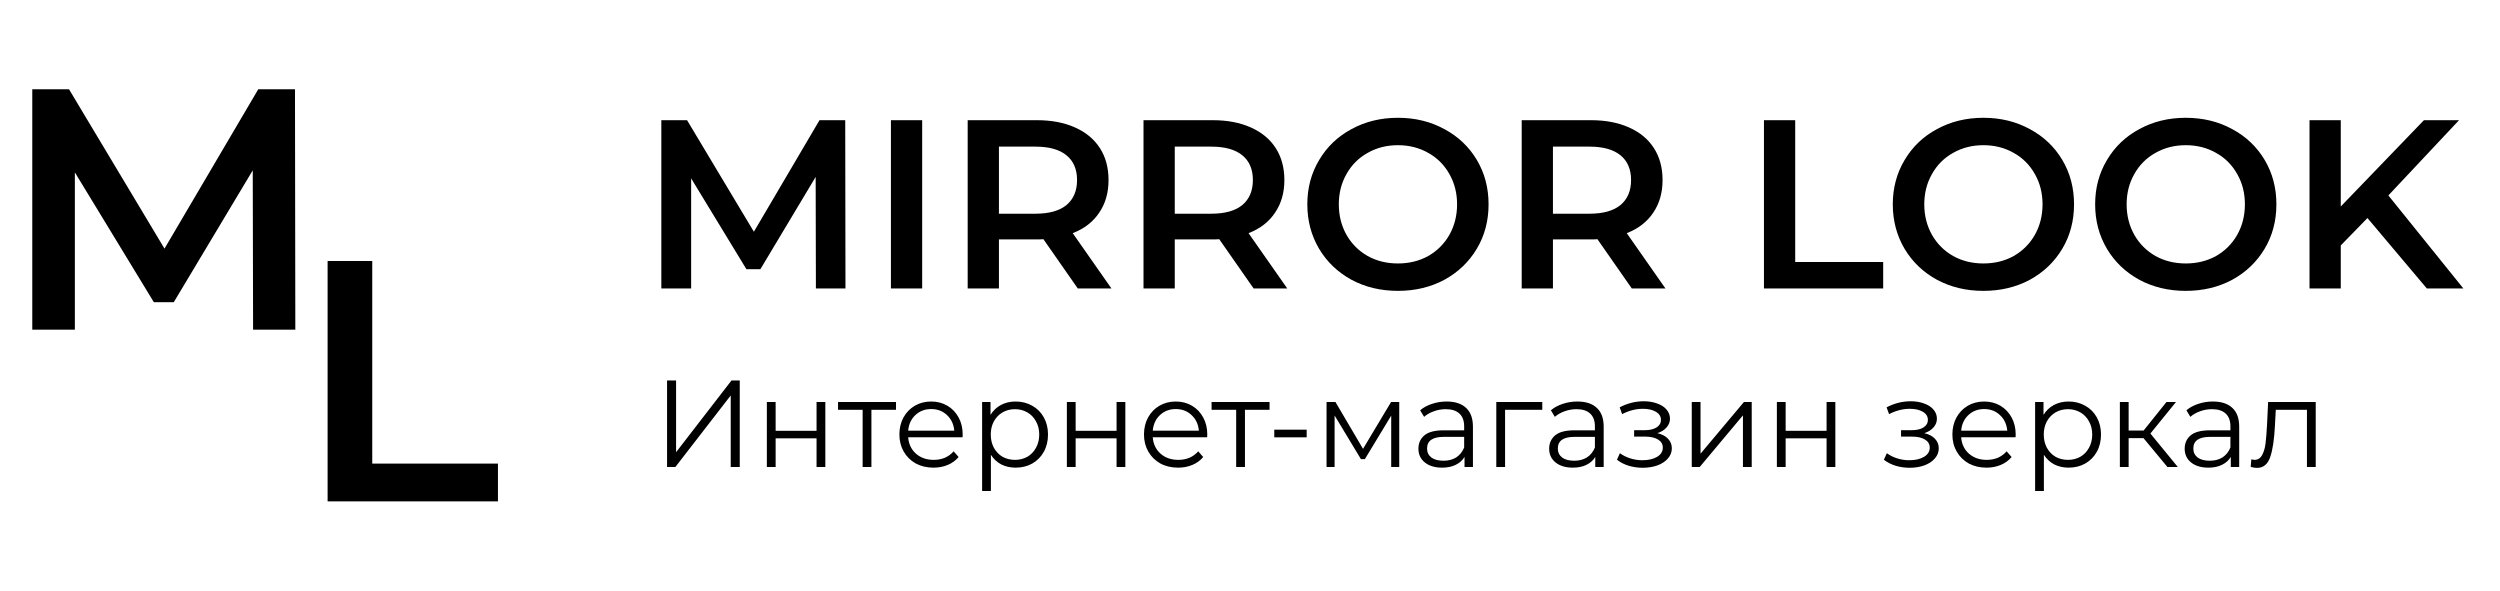
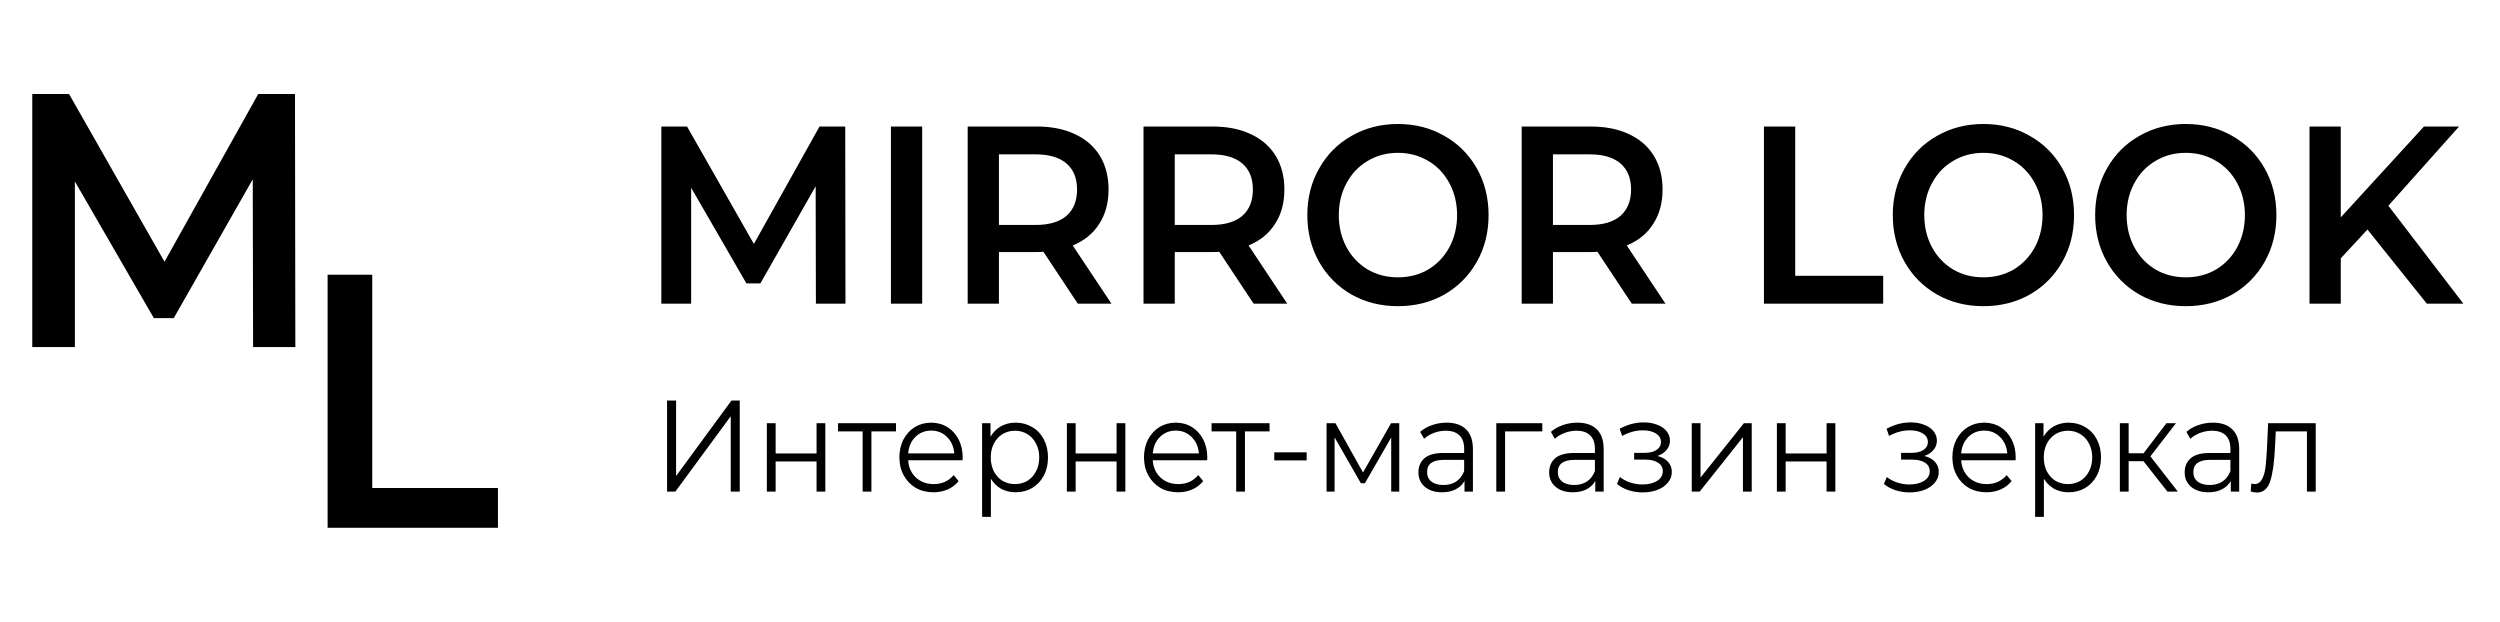
- <svg xmlns="http://www.w3.org/2000/svg" viewBox="0 0 364 86" fill="black">
-   <path d="M118.795 42L118.76 25.76L110.71 39.2H108.68L100.63 25.97V42H96.29V17.5H100.035L109.765 33.74L119.32 17.5H123.065L123.1 42H118.795ZM129.718 17.5H134.268V42H129.718V17.5ZM156.924 42L151.919 34.825C151.709 34.848 151.394 34.86 150.974 34.86H145.444V42H140.894V17.5H150.974C153.098 17.5 154.941 17.85 156.504 18.55C158.091 19.25 159.304 20.253 160.144 21.56C160.984 22.867 161.404 24.418 161.404 26.215C161.404 28.058 160.949 29.645 160.039 30.975C159.153 32.305 157.869 33.297 156.189 33.95L161.824 42H156.924ZM156.819 26.215C156.819 24.652 156.306 23.45 155.279 22.61C154.253 21.77 152.748 21.35 150.764 21.35H145.444V31.115H150.764C152.748 31.115 154.253 30.695 155.279 29.855C156.306 28.992 156.819 27.778 156.819 26.215ZM182.525 42L177.52 34.825C177.31 34.848 176.995 34.86 176.575 34.86H171.045V42H166.495V17.5H176.575C178.698 17.5 180.542 17.85 182.105 18.55C183.692 19.25 184.905 20.253 185.745 21.56C186.585 22.867 187.005 24.418 187.005 26.215C187.005 28.058 186.55 29.645 185.64 30.975C184.753 32.305 183.47 33.297 181.79 33.95L187.425 42H182.525ZM182.42 26.215C182.42 24.652 181.907 23.45 180.88 22.61C179.853 21.77 178.348 21.35 176.365 21.35H171.045V31.115H176.365C178.348 31.115 179.853 30.695 180.88 29.855C181.907 28.992 182.42 27.778 182.42 26.215ZM203.541 42.35C201.044 42.35 198.792 41.813 196.786 40.74C194.779 39.643 193.204 38.138 192.061 36.225C190.917 34.288 190.346 32.13 190.346 29.75C190.346 27.37 190.917 25.223 192.061 23.31C193.204 21.373 194.779 19.868 196.786 18.795C198.792 17.698 201.044 17.15 203.541 17.15C206.037 17.15 208.289 17.698 210.296 18.795C212.302 19.868 213.877 21.362 215.021 23.275C216.164 25.188 216.736 27.347 216.736 29.75C216.736 32.153 216.164 34.312 215.021 36.225C213.877 38.138 212.302 39.643 210.296 40.74C208.289 41.813 206.037 42.35 203.541 42.35ZM203.541 38.36C205.174 38.36 206.644 37.998 207.951 37.275C209.257 36.528 210.284 35.502 211.031 34.195C211.777 32.865 212.151 31.383 212.151 29.75C212.151 28.117 211.777 26.647 211.031 25.34C210.284 24.01 209.257 22.983 207.951 22.26C206.644 21.513 205.174 21.14 203.541 21.14C201.907 21.14 200.437 21.513 199.131 22.26C197.824 22.983 196.797 24.01 196.051 25.34C195.304 26.647 194.931 28.117 194.931 29.75C194.931 31.383 195.304 32.865 196.051 34.195C196.797 35.502 197.824 36.528 199.131 37.275C200.437 37.998 201.907 38.36 203.541 38.36ZM237.589 42L232.584 34.825C232.374 34.848 232.059 34.86 231.639 34.86H226.109V42H221.559V17.5H231.639C233.762 17.5 235.605 17.85 237.169 18.55C238.755 19.25 239.969 20.253 240.809 21.56C241.649 22.867 242.069 24.418 242.069 26.215C242.069 28.058 241.614 29.645 240.704 30.975C239.817 32.305 238.534 33.297 236.854 33.95L242.489 42H237.589ZM237.484 26.215C237.484 24.652 236.97 23.45 235.944 22.61C234.917 21.77 233.412 21.35 231.429 21.35H226.109V31.115H231.429C233.412 31.115 234.917 30.695 235.944 29.855C236.97 28.992 237.484 27.778 237.484 26.215ZM256.832 17.5H261.382V38.15H274.192V42H256.832V17.5ZM288.785 42.35C286.288 42.35 284.036 41.813 282.03 40.74C280.023 39.643 278.448 38.138 277.305 36.225C276.161 34.288 275.59 32.13 275.59 29.75C275.59 27.37 276.161 25.223 277.305 23.31C278.448 21.373 280.023 19.868 282.03 18.795C284.036 17.698 286.288 17.15 288.785 17.15C291.281 17.15 293.533 17.698 295.54 18.795C297.546 19.868 299.121 21.362 300.265 23.275C301.408 25.188 301.98 27.347 301.98 29.75C301.98 32.153 301.408 34.312 300.265 36.225C299.121 38.138 297.546 39.643 295.54 40.74C293.533 41.813 291.281 42.35 288.785 42.35ZM288.785 38.36C290.418 38.36 291.888 37.998 293.195 37.275C294.501 36.528 295.528 35.502 296.275 34.195C297.021 32.865 297.395 31.383 297.395 29.75C297.395 28.117 297.021 26.647 296.275 25.34C295.528 24.01 294.501 22.983 293.195 22.26C291.888 21.513 290.418 21.14 288.785 21.14C287.151 21.14 285.681 21.513 284.375 22.26C283.068 22.983 282.041 24.01 281.295 25.34C280.548 26.647 280.175 28.117 280.175 29.75C280.175 31.383 280.548 32.865 281.295 34.195C282.041 35.502 283.068 36.528 284.375 37.275C285.681 37.998 287.151 38.36 288.785 38.36ZM318.248 42.35C315.751 42.35 313.499 41.813 311.493 40.74C309.486 39.643 307.911 38.138 306.768 36.225C305.624 34.288 305.053 32.13 305.053 29.75C305.053 27.37 305.624 25.223 306.768 23.31C307.911 21.373 309.486 19.868 311.493 18.795C313.499 17.698 315.751 17.15 318.248 17.15C320.744 17.15 322.996 17.698 325.003 18.795C327.009 19.868 328.584 21.362 329.728 23.275C330.871 25.188 331.443 27.347 331.443 29.75C331.443 32.153 330.871 34.312 329.728 36.225C328.584 38.138 327.009 39.643 325.003 40.74C322.996 41.813 320.744 42.35 318.248 42.35ZM318.248 38.36C319.881 38.36 321.351 37.998 322.658 37.275C323.964 36.528 324.991 35.502 325.738 34.195C326.484 32.865 326.858 31.383 326.858 29.75C326.858 28.117 326.484 26.647 325.738 25.34C324.991 24.01 323.964 22.983 322.658 22.26C321.351 21.513 319.881 21.14 318.248 21.14C316.614 21.14 315.144 21.513 313.838 22.26C312.531 22.983 311.504 24.01 310.758 25.34C310.011 26.647 309.638 28.117 309.638 29.75C309.638 31.383 310.011 32.865 310.758 34.195C311.504 35.502 312.531 36.528 313.838 37.275C315.144 37.998 316.614 38.36 318.248 38.36ZM344.701 31.745L340.816 35.735V42H336.266V17.5H340.816V30.065L352.926 17.5H358.036L347.746 28.455L358.666 42H353.346L344.701 31.745Z" />
-   <path d="M97.124 55.4H98.438V65.84L106.502 55.4H107.708V68H106.394V57.578L98.33 68H97.124V55.4ZM111.654 58.532H112.932V62.726H118.89V58.532H120.168V68H118.89V63.824H112.932V68H111.654V58.532ZM130.46 59.666H126.878V68H125.6V59.666H122.018V58.532H130.46V59.666ZM140.149 63.662H132.229C132.301 64.646 132.679 65.444 133.363 66.056C134.047 66.656 134.911 66.956 135.955 66.956C136.543 66.956 137.083 66.854 137.575 66.65C138.067 66.434 138.493 66.122 138.853 65.714L139.573 66.542C139.153 67.046 138.625 67.43 137.989 67.694C137.365 67.958 136.675 68.09 135.919 68.09C134.947 68.09 134.083 67.886 133.327 67.478C132.583 67.058 132.001 66.482 131.581 65.75C131.161 65.018 130.951 64.19 130.951 63.266C130.951 62.342 131.149 61.514 131.545 60.782C131.953 60.05 132.505 59.48 133.201 59.072C133.909 58.664 134.701 58.46 135.577 58.46C136.453 58.46 137.239 58.664 137.935 59.072C138.631 59.48 139.177 60.05 139.573 60.782C139.969 61.502 140.167 62.33 140.167 63.266L140.149 63.662ZM135.577 59.558C134.665 59.558 133.897 59.852 133.273 60.44C132.661 61.016 132.313 61.772 132.229 62.708H138.943C138.859 61.772 138.505 61.016 137.881 60.44C137.269 59.852 136.501 59.558 135.577 59.558ZM147.874 58.46C148.762 58.46 149.566 58.664 150.286 59.072C151.006 59.468 151.57 60.032 151.978 60.764C152.386 61.496 152.59 62.33 152.59 63.266C152.59 64.214 152.386 65.054 151.978 65.786C151.57 66.518 151.006 67.088 150.286 67.496C149.578 67.892 148.774 68.09 147.874 68.09C147.106 68.09 146.41 67.934 145.786 67.622C145.174 67.298 144.67 66.83 144.274 66.218V71.492H142.996V58.532H144.22V60.404C144.604 59.78 145.108 59.3 145.732 58.964C146.368 58.628 147.082 58.46 147.874 58.46ZM147.784 66.956C148.444 66.956 149.044 66.806 149.584 66.506C150.124 66.194 150.544 65.756 150.844 65.192C151.156 64.628 151.312 63.986 151.312 63.266C151.312 62.546 151.156 61.91 150.844 61.358C150.544 60.794 150.124 60.356 149.584 60.044C149.044 59.732 148.444 59.576 147.784 59.576C147.112 59.576 146.506 59.732 145.966 60.044C145.438 60.356 145.018 60.794 144.706 61.358C144.406 61.91 144.256 62.546 144.256 63.266C144.256 63.986 144.406 64.628 144.706 65.192C145.018 65.756 145.438 66.194 145.966 66.506C146.506 66.806 147.112 66.956 147.784 66.956ZM155.336 58.532H156.614V62.726H162.572V58.532H163.85V68H162.572V63.824H156.614V68H155.336V58.532ZM175.762 63.662H167.842C167.914 64.646 168.292 65.444 168.976 66.056C169.66 66.656 170.524 66.956 171.568 66.956C172.156 66.956 172.696 66.854 173.188 66.65C173.68 66.434 174.106 66.122 174.466 65.714L175.186 66.542C174.766 67.046 174.238 67.43 173.602 67.694C172.978 67.958 172.288 68.09 171.532 68.09C170.56 68.09 169.696 67.886 168.94 67.478C168.196 67.058 167.614 66.482 167.194 65.75C166.774 65.018 166.564 64.19 166.564 63.266C166.564 62.342 166.762 61.514 167.158 60.782C167.566 60.05 168.118 59.48 168.814 59.072C169.522 58.664 170.314 58.46 171.19 58.46C172.066 58.46 172.852 58.664 173.548 59.072C174.244 59.48 174.79 60.05 175.186 60.782C175.582 61.502 175.78 62.33 175.78 63.266L175.762 63.662ZM171.19 59.558C170.278 59.558 169.51 59.852 168.886 60.44C168.274 61.016 167.926 61.772 167.842 62.708H174.556C174.472 61.772 174.118 61.016 173.494 60.44C172.882 59.852 172.114 59.558 171.19 59.558ZM184.847 59.666H181.265V68H179.987V59.666H176.405V58.532H184.847V59.666ZM185.535 62.564H190.251V63.68H185.535V62.564ZM203.73 58.532V68H202.56V60.512L198.726 66.848H198.15L194.316 60.494V68H193.146V58.532H194.442L198.456 65.354L202.542 58.532H203.73ZM210.625 58.46C211.861 58.46 212.809 58.772 213.469 59.396C214.129 60.008 214.459 60.92 214.459 62.132V68H213.235V66.524C212.947 67.016 212.521 67.4 211.957 67.676C211.405 67.952 210.745 68.09 209.977 68.09C208.921 68.09 208.081 67.838 207.457 67.334C206.833 66.83 206.521 66.164 206.521 65.336C206.521 64.532 206.809 63.884 207.385 63.392C207.973 62.9 208.903 62.654 210.175 62.654H213.181V62.078C213.181 61.262 212.953 60.644 212.497 60.224C212.041 59.792 211.375 59.576 210.499 59.576C209.899 59.576 209.323 59.678 208.771 59.882C208.219 60.074 207.745 60.344 207.349 60.692L206.773 59.738C207.253 59.33 207.829 59.018 208.501 58.802C209.173 58.574 209.881 58.46 210.625 58.46ZM210.175 67.082C210.895 67.082 211.513 66.92 212.029 66.596C212.545 66.26 212.929 65.78 213.181 65.156V63.608H210.211C208.591 63.608 207.781 64.172 207.781 65.3C207.781 65.852 207.991 66.29 208.411 66.614C208.831 66.926 209.419 67.082 210.175 67.082ZM224.557 59.666H219.139V68H217.861V58.532H224.557V59.666ZM229.662 58.46C230.898 58.46 231.846 58.772 232.506 59.396C233.166 60.008 233.496 60.92 233.496 62.132V68H232.272V66.524C231.984 67.016 231.558 67.4 230.994 67.676C230.442 67.952 229.782 68.09 229.014 68.09C227.958 68.09 227.118 67.838 226.494 67.334C225.87 66.83 225.558 66.164 225.558 65.336C225.558 64.532 225.846 63.884 226.422 63.392C227.01 62.9 227.94 62.654 229.212 62.654H232.218V62.078C232.218 61.262 231.99 60.644 231.534 60.224C231.078 59.792 230.412 59.576 229.536 59.576C228.936 59.576 228.36 59.678 227.808 59.882C227.256 60.074 226.782 60.344 226.386 60.692L225.81 59.738C226.29 59.33 226.866 59.018 227.538 58.802C228.21 58.574 228.918 58.46 229.662 58.46ZM229.212 67.082C229.932 67.082 230.55 66.92 231.066 66.596C231.582 66.26 231.966 65.78 232.218 65.156V63.608H229.248C227.628 63.608 226.818 64.172 226.818 65.3C226.818 65.852 227.028 66.29 227.448 66.614C227.868 66.926 228.456 67.082 229.212 67.082ZM241.313 63.068C241.985 63.224 242.501 63.494 242.861 63.878C243.233 64.262 243.419 64.73 243.419 65.282C243.419 65.834 243.227 66.326 242.843 66.758C242.471 67.19 241.961 67.526 241.313 67.766C240.665 67.994 239.951 68.108 239.171 68.108C238.487 68.108 237.815 68.012 237.155 67.82C236.495 67.616 235.919 67.322 235.427 66.938L235.859 65.984C236.291 66.308 236.795 66.56 237.371 66.74C237.947 66.92 238.529 67.01 239.117 67.01C239.993 67.01 240.707 66.848 241.259 66.524C241.823 66.188 242.105 65.738 242.105 65.174C242.105 64.67 241.877 64.28 241.421 64.004C240.965 63.716 240.341 63.572 239.549 63.572H237.929V62.636H239.477C240.185 62.636 240.755 62.504 241.187 62.24C241.619 61.964 241.835 61.598 241.835 61.142C241.835 60.638 241.589 60.242 241.097 59.954C240.617 59.666 239.987 59.522 239.207 59.522C238.187 59.522 237.179 59.78 236.183 60.296L235.823 59.306C236.951 58.718 238.121 58.424 239.333 58.424C240.053 58.424 240.701 58.532 241.277 58.748C241.865 58.952 242.321 59.246 242.645 59.63C242.981 60.014 243.149 60.458 243.149 60.962C243.149 61.442 242.981 61.868 242.645 62.24C242.321 62.612 241.877 62.888 241.313 63.068ZM246.32 58.532H247.598V66.056L253.916 58.532H255.05V68H253.772V60.476L247.472 68H246.32V58.532ZM258.713 58.532H259.991V62.726H265.949V58.532H267.227V68H265.949V63.824H259.991V68H258.713V58.532ZM280.178 63.068C280.85 63.224 281.366 63.494 281.726 63.878C282.098 64.262 282.284 64.73 282.284 65.282C282.284 65.834 282.092 66.326 281.708 66.758C281.336 67.19 280.826 67.526 280.178 67.766C279.53 67.994 278.816 68.108 278.036 68.108C277.352 68.108 276.68 68.012 276.02 67.82C275.36 67.616 274.784 67.322 274.292 66.938L274.724 65.984C275.156 66.308 275.66 66.56 276.236 66.74C276.812 66.92 277.394 67.01 277.982 67.01C278.858 67.01 279.572 66.848 280.124 66.524C280.688 66.188 280.97 65.738 280.97 65.174C280.97 64.67 280.742 64.28 280.286 64.004C279.83 63.716 279.206 63.572 278.414 63.572H276.794V62.636H278.342C279.05 62.636 279.62 62.504 280.052 62.24C280.484 61.964 280.7 61.598 280.7 61.142C280.7 60.638 280.454 60.242 279.962 59.954C279.482 59.666 278.852 59.522 278.072 59.522C277.052 59.522 276.044 59.78 275.048 60.296L274.688 59.306C275.816 58.718 276.986 58.424 278.198 58.424C278.918 58.424 279.566 58.532 280.142 58.748C280.73 58.952 281.186 59.246 281.51 59.63C281.846 60.014 282.014 60.458 282.014 60.962C282.014 61.442 281.846 61.868 281.51 62.24C281.186 62.612 280.742 62.888 280.178 63.068ZM293.465 63.662H285.545C285.617 64.646 285.995 65.444 286.679 66.056C287.363 66.656 288.227 66.956 289.271 66.956C289.859 66.956 290.399 66.854 290.891 66.65C291.383 66.434 291.809 66.122 292.169 65.714L292.889 66.542C292.469 67.046 291.941 67.43 291.305 67.694C290.681 67.958 289.991 68.09 289.235 68.09C288.263 68.09 287.399 67.886 286.643 67.478C285.899 67.058 285.317 66.482 284.897 65.75C284.477 65.018 284.267 64.19 284.267 63.266C284.267 62.342 284.465 61.514 284.861 60.782C285.269 60.05 285.821 59.48 286.517 59.072C287.225 58.664 288.017 58.46 288.893 58.46C289.769 58.46 290.555 58.664 291.251 59.072C291.947 59.48 292.493 60.05 292.889 60.782C293.285 61.502 293.483 62.33 293.483 63.266L293.465 63.662ZM288.893 59.558C287.981 59.558 287.213 59.852 286.589 60.44C285.977 61.016 285.629 61.772 285.545 62.708H292.259C292.175 61.772 291.821 61.016 291.197 60.44C290.585 59.852 289.817 59.558 288.893 59.558ZM301.19 58.46C302.078 58.46 302.882 58.664 303.602 59.072C304.322 59.468 304.886 60.032 305.294 60.764C305.702 61.496 305.906 62.33 305.906 63.266C305.906 64.214 305.702 65.054 305.294 65.786C304.886 66.518 304.322 67.088 303.602 67.496C302.894 67.892 302.09 68.09 301.19 68.09C300.422 68.09 299.726 67.934 299.102 67.622C298.49 67.298 297.986 66.83 297.59 66.218V71.492H296.312V58.532H297.536V60.404C297.92 59.78 298.424 59.3 299.048 58.964C299.684 58.628 300.398 58.46 301.19 58.46ZM301.1 66.956C301.76 66.956 302.36 66.806 302.9 66.506C303.44 66.194 303.86 65.756 304.16 65.192C304.472 64.628 304.628 63.986 304.628 63.266C304.628 62.546 304.472 61.91 304.16 61.358C303.86 60.794 303.44 60.356 302.9 60.044C302.36 59.732 301.76 59.576 301.1 59.576C300.428 59.576 299.822 59.732 299.282 60.044C298.754 60.356 298.334 60.794 298.022 61.358C297.722 61.91 297.572 62.546 297.572 63.266C297.572 63.986 297.722 64.628 298.022 65.192C298.334 65.756 298.754 66.194 299.282 66.506C299.822 66.806 300.428 66.956 301.1 66.956ZM312.09 63.788H309.93V68H308.652V58.532H309.93V62.69H312.108L315.438 58.532H316.824L313.098 63.122L317.094 68H315.582L312.09 63.788ZM322.193 58.46C323.429 58.46 324.377 58.772 325.037 59.396C325.697 60.008 326.027 60.92 326.027 62.132V68H324.803V66.524C324.515 67.016 324.089 67.4 323.525 67.676C322.973 67.952 322.313 68.09 321.545 68.09C320.489 68.09 319.649 67.838 319.025 67.334C318.401 66.83 318.089 66.164 318.089 65.336C318.089 64.532 318.377 63.884 318.953 63.392C319.541 62.9 320.471 62.654 321.743 62.654H324.749V62.078C324.749 61.262 324.521 60.644 324.065 60.224C323.609 59.792 322.943 59.576 322.067 59.576C321.467 59.576 320.891 59.678 320.339 59.882C319.787 60.074 319.313 60.344 318.917 60.692L318.341 59.738C318.821 59.33 319.397 59.018 320.069 58.802C320.741 58.574 321.449 58.46 322.193 58.46ZM321.743 67.082C322.463 67.082 323.081 66.92 323.597 66.596C324.113 66.26 324.497 65.78 324.749 65.156V63.608H321.779C320.159 63.608 319.349 64.172 319.349 65.3C319.349 65.852 319.559 66.29 319.979 66.614C320.399 66.926 320.987 67.082 321.743 67.082ZM337.169 58.532V68H335.891V59.666H331.355L331.229 62.006C331.133 63.974 330.905 65.486 330.545 66.542C330.185 67.598 329.543 68.126 328.619 68.126C328.367 68.126 328.061 68.078 327.701 67.982L327.791 66.884C328.007 66.932 328.157 66.956 328.241 66.956C328.733 66.956 329.105 66.728 329.357 66.272C329.609 65.816 329.777 65.252 329.861 64.58C329.945 63.908 330.017 63.02 330.077 61.916L330.239 58.532H337.169Z" />
-   <path d="M36.85 48L36.8 24.8L25.3 44H22.4L10.9 25.1V48H4.7V13H10.05L23.95 36.2L37.6 13H42.95L43 48H36.85Z" />
-   <path d="M47.7 38H54.2V67.5H72.5V73H47.7V38Z" />
+ <svg xmlns="http://www.w3.org/2000/svg" width="193" height="48" viewBox="0 0 193 48" fill="black">
+   <path d="M62.987 23.442L62.969 14.378L58.701 21.879H57.624L53.356 14.495V23.442H51.055V9.768H53.041L58.2 18.832L63.266 9.768H65.252L65.27 23.442H62.987ZM68.779 9.768H71.192V23.442H68.779V9.768ZM83.204 23.442L80.55 19.437C80.439 19.45 80.272 19.457 80.049 19.457H77.117V23.442H74.705V9.768H80.049C81.176 9.768 82.153 9.963 82.982 10.354C83.823 10.744 84.466 11.304 84.912 12.034C85.357 12.763 85.58 13.629 85.58 14.632C85.58 15.661 85.338 16.546 84.856 17.288C84.386 18.031 83.705 18.584 82.815 18.949L85.802 23.442H83.204ZM83.149 14.632C83.149 13.759 82.877 13.088 82.332 12.62C81.788 12.151 80.99 11.916 79.938 11.916H77.117V17.367H79.938C80.99 17.367 81.788 17.132 82.332 16.663C82.877 16.182 83.149 15.504 83.149 14.632ZM96.778 23.442L94.125 19.437C94.013 19.45 93.846 19.457 93.624 19.457H90.692V23.442H88.279V9.768H93.624C94.749 9.768 95.727 9.963 96.556 10.354C97.397 10.744 98.04 11.304 98.486 12.034C98.931 12.763 99.154 13.629 99.154 14.632C99.154 15.661 98.913 16.546 98.43 17.288C97.96 18.031 97.279 18.584 96.389 18.949L99.376 23.442H96.778ZM96.723 14.632C96.723 13.759 96.451 13.088 95.906 12.62C95.362 12.151 94.564 11.916 93.512 11.916H90.692V17.367H93.512C94.564 17.367 95.362 17.132 95.906 16.663C96.451 16.182 96.723 15.504 96.723 14.632ZM107.922 23.637C106.598 23.637 105.404 23.338 104.34 22.739C103.276 22.127 102.441 21.287 101.835 20.219C101.228 19.138 100.925 17.933 100.925 16.605C100.925 15.277 101.228 14.078 101.835 13.01C102.441 11.93 103.276 11.089 104.34 10.49C105.404 9.878 106.598 9.572 107.922 9.572C109.245 9.572 110.439 9.878 111.503 10.49C112.567 11.089 113.402 11.923 114.008 12.991C114.614 14.059 114.918 15.263 114.918 16.605C114.918 17.946 114.614 19.151 114.008 20.219C113.402 21.287 112.567 22.127 111.503 22.739C110.439 23.338 109.245 23.637 107.922 23.637ZM107.922 21.41C108.787 21.41 109.567 21.209 110.26 20.805C110.952 20.388 111.497 19.815 111.893 19.086C112.288 18.343 112.487 17.516 112.487 16.605C112.487 15.693 112.288 14.873 111.893 14.143C111.497 13.401 110.952 12.828 110.26 12.424C109.567 12.008 108.787 11.799 107.922 11.799C107.055 11.799 106.276 12.008 105.583 12.424C104.89 12.828 104.346 13.401 103.95 14.143C103.554 14.873 103.356 15.693 103.356 16.605C103.356 17.516 103.554 18.343 103.95 19.086C104.346 19.815 104.89 20.388 105.583 20.805C106.276 21.209 107.055 21.41 107.922 21.41ZM125.974 23.442L123.321 19.437C123.209 19.45 123.042 19.457 122.82 19.457H119.888V23.442H117.475V9.768H122.82C123.945 9.768 124.922 9.963 125.752 10.354C126.593 10.744 127.236 11.304 127.682 12.034C128.127 12.763 128.35 13.629 128.35 14.632C128.35 15.661 128.109 16.546 127.626 17.288C127.156 18.031 126.476 18.584 125.585 18.949L128.573 23.442H125.974ZM125.919 14.632C125.919 13.759 125.646 13.088 125.102 12.62C124.558 12.151 123.76 11.916 122.708 11.916H119.888V17.367H122.708C123.76 17.367 124.558 17.132 125.102 16.663C125.646 16.182 125.919 15.504 125.919 14.632ZM136.177 9.768H138.59V21.293H145.382V23.442H136.177V9.768ZM153.12 23.637C151.796 23.637 150.602 23.338 149.538 22.739C148.474 22.127 147.639 21.287 147.033 20.219C146.426 19.138 146.123 17.933 146.123 16.605C146.123 15.277 146.426 14.078 147.033 13.01C147.639 11.93 148.474 11.089 149.538 10.49C150.602 9.878 151.796 9.572 153.12 9.572C154.443 9.572 155.637 9.878 156.701 10.49C157.765 11.089 158.6 11.923 159.207 12.991C159.813 14.059 160.116 15.263 160.116 16.605C160.116 17.946 159.813 19.151 159.207 20.219C158.6 21.287 157.765 22.127 156.701 22.739C155.637 23.338 154.443 23.637 153.12 23.637ZM153.12 21.41C153.985 21.41 154.765 21.209 155.458 20.805C156.15 20.388 156.695 19.815 157.091 19.086C157.486 18.343 157.685 17.516 157.685 16.605C157.685 15.693 157.486 14.873 157.091 14.143C156.695 13.401 156.15 12.828 155.458 12.424C154.765 12.008 153.985 11.799 153.12 11.799C152.253 11.799 151.474 12.008 150.781 12.424C150.088 12.828 149.544 13.401 149.148 14.143C148.752 14.873 148.554 15.693 148.554 16.605C148.554 17.516 148.752 18.343 149.148 19.086C149.544 19.815 150.088 20.388 150.781 20.805C151.474 21.209 152.253 21.41 153.12 21.41ZM168.741 23.637C167.417 23.637 166.223 23.338 165.16 22.739C164.096 22.127 163.261 21.287 162.655 20.219C162.048 19.138 161.745 17.933 161.745 16.605C161.745 15.277 162.048 14.078 162.655 13.01C163.261 11.93 164.096 11.089 165.16 10.49C166.223 9.878 167.417 9.572 168.741 9.572C170.065 9.572 171.259 9.878 172.323 10.49C173.387 11.089 174.222 11.923 174.828 12.991C175.434 14.059 175.738 15.263 175.738 16.605C175.738 17.946 175.434 19.151 174.828 20.219C174.222 21.287 173.387 22.127 172.323 22.739C171.259 23.338 170.065 23.637 168.741 23.637ZM168.741 21.41C169.607 21.41 170.387 21.209 171.08 20.805C171.772 20.388 172.317 19.815 172.713 19.086C173.108 18.343 173.307 17.516 173.307 16.605C173.307 15.693 173.108 14.873 172.713 14.143C172.317 13.401 171.772 12.828 171.08 12.424C170.387 12.008 169.607 11.799 168.741 11.799C167.875 11.799 167.096 12.008 166.403 12.424C165.71 12.828 165.166 13.401 164.77 14.143C164.374 14.873 164.176 15.693 164.176 16.605C164.176 17.516 164.374 18.343 164.77 19.086C165.166 19.815 165.71 20.388 166.403 20.805C167.096 21.209 167.875 21.41 168.741 21.41ZM182.767 17.718L180.707 19.945V23.442H178.295V9.768H180.707V16.781L187.128 9.768H189.838L184.382 15.882L190.172 23.442H187.351L182.767 17.718Z" fill="black" />
+   <path d="M51.497 30.921H52.194V36.748L56.469 30.921H57.109V37.953H56.412V32.136L52.136 37.953H51.497V30.921ZM59.201 32.669H59.879V35.01H63.038V32.669H63.715V37.953H63.038V35.623H59.879V37.953H59.201V32.669ZM69.172 33.302H67.273V37.953H66.596V33.302H64.696V32.669H69.172V33.302ZM74.31 35.532H70.11C70.149 36.081 70.349 36.527 70.712 36.868C71.074 37.203 71.532 37.371 72.086 37.371C72.398 37.371 72.684 37.314 72.945 37.2C73.206 37.079 73.432 36.905 73.623 36.678L74.004 37.14C73.782 37.421 73.502 37.635 73.165 37.783C72.834 37.93 72.468 38.004 72.067 38.004C71.552 38.004 71.094 37.89 70.693 37.662C70.298 37.428 69.99 37.106 69.767 36.698C69.544 36.289 69.433 35.827 69.433 35.311C69.433 34.795 69.538 34.333 69.748 33.925C69.964 33.516 70.257 33.198 70.626 32.97C71.001 32.743 71.421 32.629 71.886 32.629C72.35 32.629 72.767 32.743 73.136 32.97C73.505 33.198 73.794 33.516 74.004 33.925C74.214 34.327 74.319 34.789 74.319 35.311L74.31 35.532ZM71.886 33.242C71.402 33.242 70.995 33.406 70.664 33.734C70.34 34.055 70.155 34.477 70.11 35H73.67C73.626 34.477 73.438 34.055 73.107 33.734C72.783 33.406 72.376 33.242 71.886 33.242ZM78.406 32.629C78.877 32.629 79.303 32.743 79.685 32.97C80.066 33.191 80.365 33.506 80.582 33.915C80.798 34.323 80.906 34.789 80.906 35.311C80.906 35.84 80.798 36.309 80.582 36.718C80.365 37.126 80.066 37.444 79.685 37.672C79.309 37.893 78.883 38.004 78.406 38.004C77.999 38.004 77.629 37.917 77.299 37.742C76.974 37.562 76.707 37.3 76.497 36.959V39.903H75.819V32.669H76.468V33.714C76.672 33.365 76.939 33.098 77.27 32.91C77.607 32.723 77.986 32.629 78.406 32.629ZM78.358 37.371C78.708 37.371 79.026 37.287 79.312 37.12C79.599 36.946 79.821 36.701 79.981 36.386C80.146 36.071 80.229 35.713 80.229 35.311C80.229 34.909 80.146 34.554 79.981 34.246C79.821 33.931 79.599 33.687 79.312 33.513C79.026 33.339 78.708 33.252 78.358 33.252C78.002 33.252 77.68 33.339 77.394 33.513C77.114 33.687 76.891 33.931 76.726 34.246C76.567 34.554 76.487 34.909 76.487 35.311C76.487 35.713 76.567 36.071 76.726 36.386C76.891 36.701 77.114 36.946 77.394 37.12C77.68 37.287 78.002 37.371 78.358 37.371ZM82.362 32.669H83.04V35.01H86.199V32.669H86.876V37.953H86.199V35.623H83.04V37.953H82.362V32.669ZM93.192 35.532H88.993C89.031 36.081 89.232 36.527 89.594 36.868C89.957 37.203 90.415 37.371 90.969 37.371C91.281 37.371 91.567 37.314 91.828 37.2C92.089 37.079 92.314 36.905 92.505 36.678L92.887 37.14C92.664 37.421 92.384 37.635 92.047 37.783C91.716 37.93 91.35 38.004 90.95 38.004C90.434 38.004 89.976 37.89 89.575 37.662C89.181 37.428 88.872 37.106 88.65 36.698C88.427 36.289 88.316 35.827 88.316 35.311C88.316 34.795 88.421 34.333 88.63 33.925C88.847 33.516 89.139 33.198 89.508 32.97C89.884 32.743 90.304 32.629 90.768 32.629C91.233 32.629 91.65 32.743 92.019 32.97C92.388 33.198 92.677 33.516 92.887 33.925C93.097 34.327 93.202 34.789 93.202 35.311L93.192 35.532ZM90.768 33.242C90.285 33.242 89.878 33.406 89.547 33.734C89.222 34.055 89.038 34.477 88.993 35H92.553C92.508 34.477 92.321 34.055 91.99 33.734C91.665 33.406 91.258 33.242 90.768 33.242ZM98.01 33.302H96.11V37.953H95.433V33.302H93.533V32.669H98.01V33.302ZM98.374 34.919H100.875V35.542H98.374V34.919ZM108.022 32.669V37.953H107.401V33.774L105.368 37.31H105.063L103.03 33.764V37.953H102.41V32.669H103.097L105.225 36.477L107.392 32.669H108.022ZM111.678 32.629C112.333 32.629 112.836 32.803 113.185 33.151C113.535 33.493 113.71 34.002 113.71 34.678V37.953H113.061V37.13C112.909 37.404 112.683 37.619 112.384 37.773C112.091 37.927 111.741 38.004 111.334 38.004C110.774 38.004 110.329 37.863 109.998 37.582C109.667 37.3 109.502 36.929 109.502 36.467C109.502 36.018 109.654 35.656 109.96 35.382C110.271 35.107 110.765 34.97 111.439 34.97H113.033V34.648C113.033 34.193 112.912 33.848 112.67 33.613C112.428 33.372 112.075 33.252 111.611 33.252C111.293 33.252 110.987 33.309 110.695 33.422C110.402 33.53 110.151 33.68 109.941 33.875L109.635 33.342C109.89 33.114 110.195 32.94 110.551 32.82C110.908 32.692 111.283 32.629 111.678 32.629ZM111.439 37.441C111.821 37.441 112.148 37.351 112.422 37.17C112.696 36.982 112.899 36.714 113.033 36.366V35.502H111.458C110.599 35.502 110.17 35.817 110.17 36.447C110.17 36.755 110.281 36.999 110.504 37.18C110.726 37.354 111.038 37.441 111.439 37.441ZM119.065 33.302H116.192V37.953H115.514V32.669H119.065V33.302ZM121.771 32.629C122.427 32.629 122.929 32.803 123.279 33.151C123.629 33.493 123.804 34.002 123.804 34.678V37.953H123.155V37.13C123.003 37.404 122.777 37.619 122.478 37.773C122.185 37.927 121.835 38.004 121.428 38.004C120.868 38.004 120.422 37.863 120.092 37.582C119.761 37.3 119.595 36.929 119.595 36.467C119.595 36.018 119.748 35.656 120.053 35.382C120.365 35.107 120.858 34.97 121.533 34.97H123.127V34.648C123.127 34.193 123.006 33.848 122.764 33.613C122.522 33.372 122.169 33.252 121.705 33.252C121.386 33.252 121.081 33.309 120.788 33.422C120.496 33.53 120.244 33.68 120.034 33.875L119.729 33.342C119.983 33.114 120.289 32.94 120.645 32.82C121.001 32.692 121.377 32.629 121.771 32.629ZM121.533 37.441C121.915 37.441 122.242 37.351 122.516 37.17C122.789 36.982 122.993 36.714 123.127 36.366V35.502H121.552C120.693 35.502 120.263 35.817 120.263 36.447C120.263 36.755 120.375 36.999 120.597 37.18C120.82 37.354 121.132 37.441 121.533 37.441ZM127.949 35.201C128.305 35.288 128.579 35.438 128.77 35.653C128.967 35.867 129.066 36.128 129.066 36.436C129.066 36.745 128.964 37.019 128.76 37.26C128.563 37.501 128.293 37.689 127.949 37.823C127.605 37.95 127.227 38.014 126.813 38.014C126.451 38.014 126.094 37.96 125.744 37.853C125.394 37.739 125.089 37.575 124.828 37.361L125.057 36.828C125.286 37.009 125.553 37.15 125.859 37.25C126.164 37.351 126.473 37.401 126.785 37.401C127.249 37.401 127.628 37.31 127.92 37.13C128.219 36.942 128.369 36.691 128.369 36.376C128.369 36.095 128.248 35.877 128.006 35.723C127.764 35.562 127.434 35.482 127.014 35.482H126.155V34.96H126.975C127.351 34.96 127.653 34.886 127.882 34.739C128.111 34.584 128.226 34.38 128.226 34.126C128.226 33.844 128.095 33.623 127.834 33.463C127.58 33.302 127.246 33.221 126.832 33.221C126.291 33.221 125.757 33.365 125.229 33.654L125.038 33.101C125.636 32.773 126.256 32.609 126.899 32.609C127.281 32.609 127.624 32.669 127.93 32.789C128.242 32.903 128.483 33.068 128.655 33.282C128.833 33.496 128.922 33.744 128.922 34.025C128.922 34.293 128.833 34.531 128.655 34.739C128.483 34.946 128.248 35.1 127.949 35.201ZM130.604 32.669H131.281V36.868L134.631 32.669H135.233V37.953H134.555V33.754L131.215 37.953H130.604V32.669ZM137.175 32.669H137.852V35.01H141.011V32.669H141.689V37.953H141.011V35.623H137.852V37.953H137.175V32.669ZM148.556 35.201C148.912 35.288 149.186 35.438 149.377 35.653C149.574 35.867 149.673 36.128 149.673 36.436C149.673 36.745 149.571 37.019 149.367 37.26C149.17 37.501 148.9 37.689 148.556 37.823C148.212 37.95 147.834 38.014 147.42 38.014C147.058 38.014 146.701 37.96 146.351 37.853C146.001 37.739 145.696 37.575 145.435 37.361L145.664 36.828C145.893 37.009 146.16 37.15 146.466 37.25C146.771 37.351 147.08 37.401 147.392 37.401C147.856 37.401 148.235 37.31 148.527 37.13C148.826 36.942 148.976 36.691 148.976 36.376C148.976 36.095 148.855 35.877 148.613 35.723C148.371 35.562 148.041 35.482 147.621 35.482H146.762V34.96H147.582C147.958 34.96 148.26 34.886 148.489 34.739C148.718 34.584 148.833 34.38 148.833 34.126C148.833 33.844 148.702 33.623 148.441 33.463C148.187 33.302 147.853 33.221 147.439 33.221C146.898 33.221 146.364 33.365 145.836 33.654L145.645 33.101C146.243 32.773 146.863 32.609 147.506 32.609C147.888 32.609 148.231 32.669 148.537 32.789C148.849 32.903 149.09 33.068 149.262 33.282C149.44 33.496 149.529 33.744 149.529 34.025C149.529 34.293 149.44 34.531 149.262 34.739C149.09 34.946 148.855 35.1 148.556 35.201ZM155.601 35.532H151.402C151.44 36.081 151.64 36.527 152.003 36.868C152.366 37.203 152.824 37.371 153.377 37.371C153.689 37.371 153.975 37.314 154.236 37.2C154.497 37.079 154.723 36.905 154.914 36.678L155.296 37.14C155.073 37.421 154.793 37.635 154.456 37.783C154.125 37.93 153.759 38.004 153.358 38.004C152.843 38.004 152.385 37.89 151.984 37.662C151.589 37.428 151.281 37.106 151.058 36.698C150.835 36.289 150.724 35.827 150.724 35.311C150.724 34.795 150.829 34.333 151.039 33.925C151.255 33.516 151.548 33.198 151.917 32.97C152.292 32.743 152.712 32.629 153.177 32.629C153.641 32.629 154.058 32.743 154.427 32.97C154.796 33.198 155.086 33.516 155.296 33.925C155.506 34.327 155.611 34.789 155.611 35.311L155.601 35.532ZM153.177 33.242C152.693 33.242 152.286 33.406 151.955 33.734C151.631 34.055 151.446 34.477 151.402 35H154.962C154.917 34.477 154.729 34.055 154.398 33.734C154.074 33.406 153.667 33.242 153.177 33.242ZM159.697 32.629C160.168 32.629 160.594 32.743 160.976 32.97C161.358 33.191 161.657 33.506 161.873 33.915C162.089 34.323 162.197 34.789 162.197 35.311C162.197 35.84 162.089 36.309 161.873 36.718C161.657 37.126 161.358 37.444 160.976 37.672C160.6 37.893 160.174 38.004 159.697 38.004C159.29 38.004 158.921 37.917 158.59 37.742C158.265 37.562 157.998 37.3 157.788 36.959V39.903H157.111V32.669H157.759V33.714C157.963 33.365 158.23 33.098 158.561 32.91C158.898 32.723 159.277 32.629 159.697 32.629ZM159.649 37.371C159.999 37.371 160.317 37.287 160.604 37.12C160.89 36.946 161.113 36.701 161.272 36.386C161.437 36.071 161.52 35.713 161.52 35.311C161.52 34.909 161.437 34.554 161.272 34.246C161.113 33.931 160.89 33.687 160.604 33.513C160.317 33.339 159.999 33.252 159.649 33.252C159.293 33.252 158.972 33.339 158.685 33.513C158.405 33.687 158.183 33.931 158.017 34.246C157.858 34.554 157.779 34.909 157.779 35.311C157.779 35.713 157.858 36.071 158.017 36.386C158.183 36.701 158.405 36.946 158.685 37.12C158.972 37.287 159.293 37.371 159.649 37.371ZM165.476 35.603H164.331V37.953H163.653V32.669H164.331V34.99H165.486L167.251 32.669H167.986L166.011 35.231L168.13 37.953H167.328L165.476 35.603ZM170.833 32.629C171.488 32.629 171.991 32.803 172.341 33.151C172.691 33.493 172.866 34.002 172.866 34.678V37.953H172.217V37.13C172.064 37.404 171.838 37.619 171.539 37.773C171.247 37.927 170.897 38.004 170.49 38.004C169.93 38.004 169.484 37.863 169.153 37.582C168.823 37.3 168.657 36.929 168.657 36.467C168.657 36.018 168.81 35.656 169.115 35.382C169.427 35.107 169.92 34.97 170.595 34.97H172.188V34.648C172.188 34.193 172.067 33.848 171.826 33.613C171.584 33.372 171.231 33.252 170.766 33.252C170.448 33.252 170.143 33.309 169.85 33.422C169.557 33.53 169.306 33.68 169.096 33.875L168.791 33.342C169.045 33.114 169.351 32.94 169.707 32.82C170.063 32.692 170.439 32.629 170.833 32.629ZM170.595 37.441C170.976 37.441 171.304 37.351 171.578 37.17C171.851 36.982 172.055 36.714 172.188 36.366V35.502H170.614C169.755 35.502 169.325 35.817 169.325 36.447C169.325 36.755 169.437 36.999 169.659 37.18C169.882 37.354 170.194 37.441 170.595 37.441ZM178.774 32.669V37.953H178.096V33.302H175.691L175.624 34.608C175.573 35.706 175.452 36.55 175.262 37.14C175.071 37.729 174.73 38.024 174.24 38.024C174.107 38.024 173.944 37.997 173.754 37.943L173.801 37.331C173.916 37.357 173.995 37.371 174.04 37.371C174.301 37.371 174.498 37.243 174.632 36.989C174.765 36.734 174.854 36.42 174.899 36.045C174.943 35.669 174.982 35.174 175.013 34.558L175.099 32.669H178.774Z" fill="black" />
+   <path d="M19.539 26.791L19.512 13.842L13.415 24.558H11.877L5.78 14.009V26.791H2.492V7.256H5.329L12.699 20.205L19.936 7.256H22.773L22.8 26.791H19.539Z" fill="black" />
+   <path d="M25.291 21.209H28.738V37.674H38.441V40.744H25.291V21.209Z" />
</svg>
